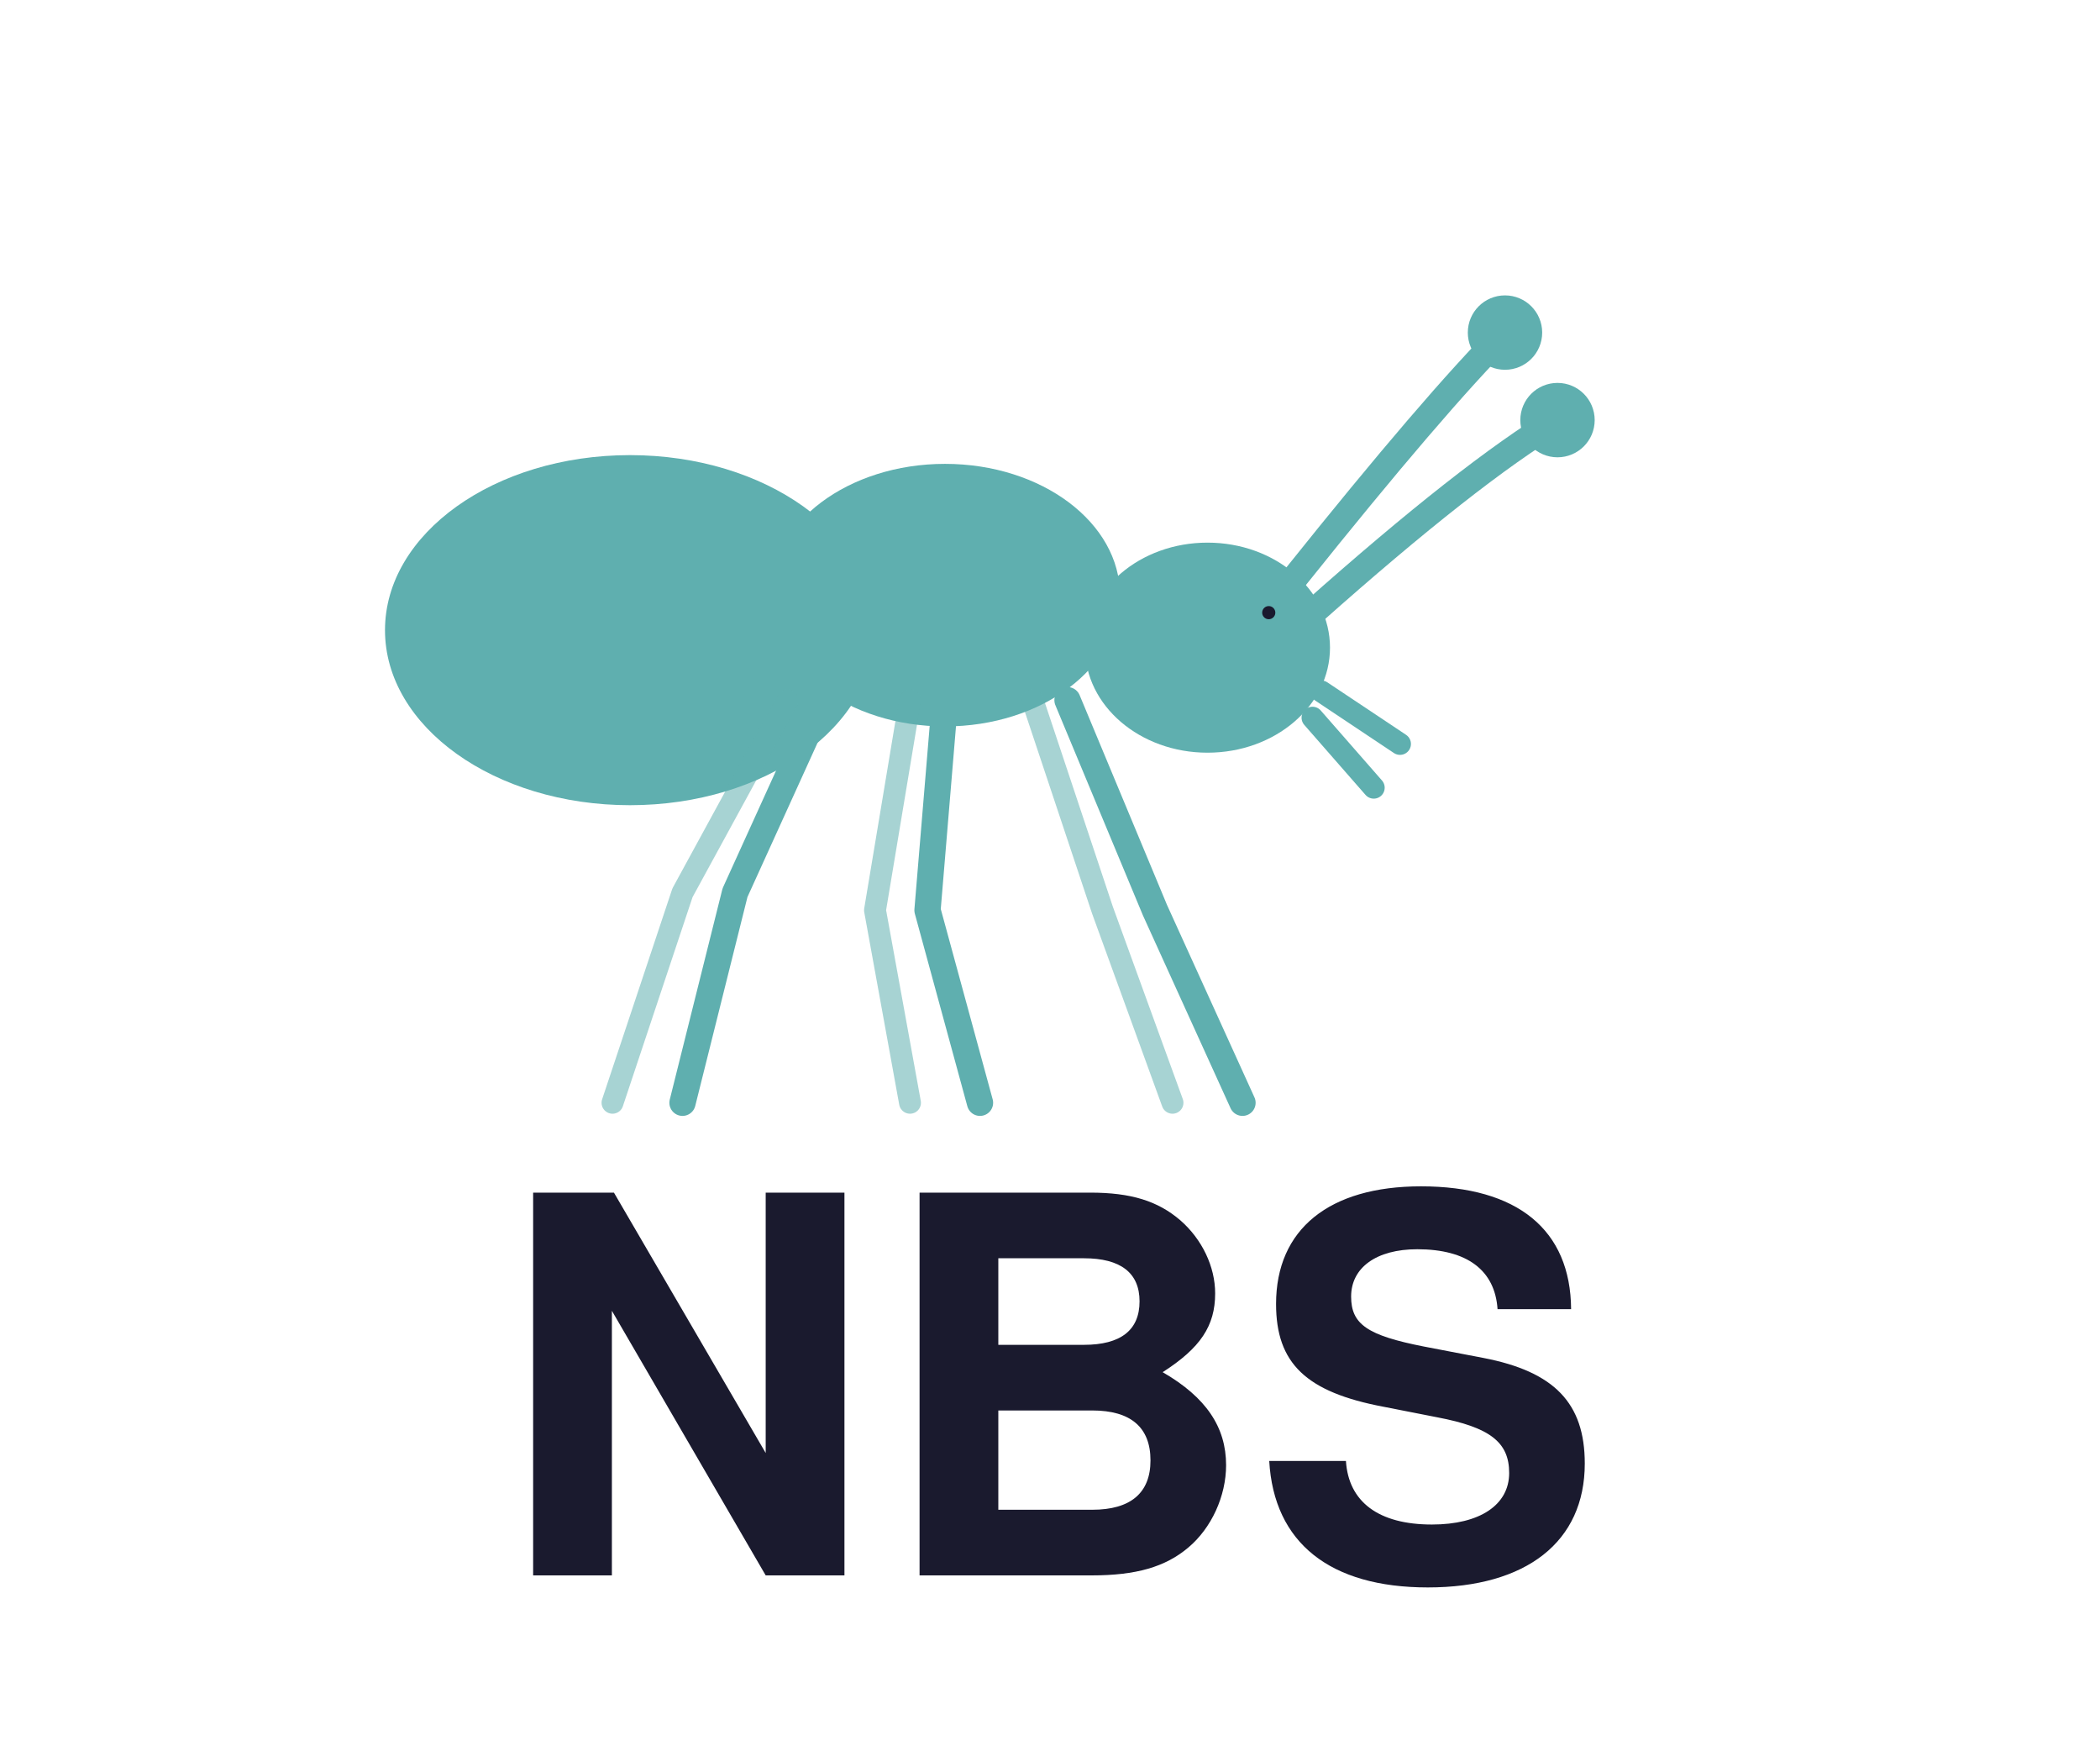
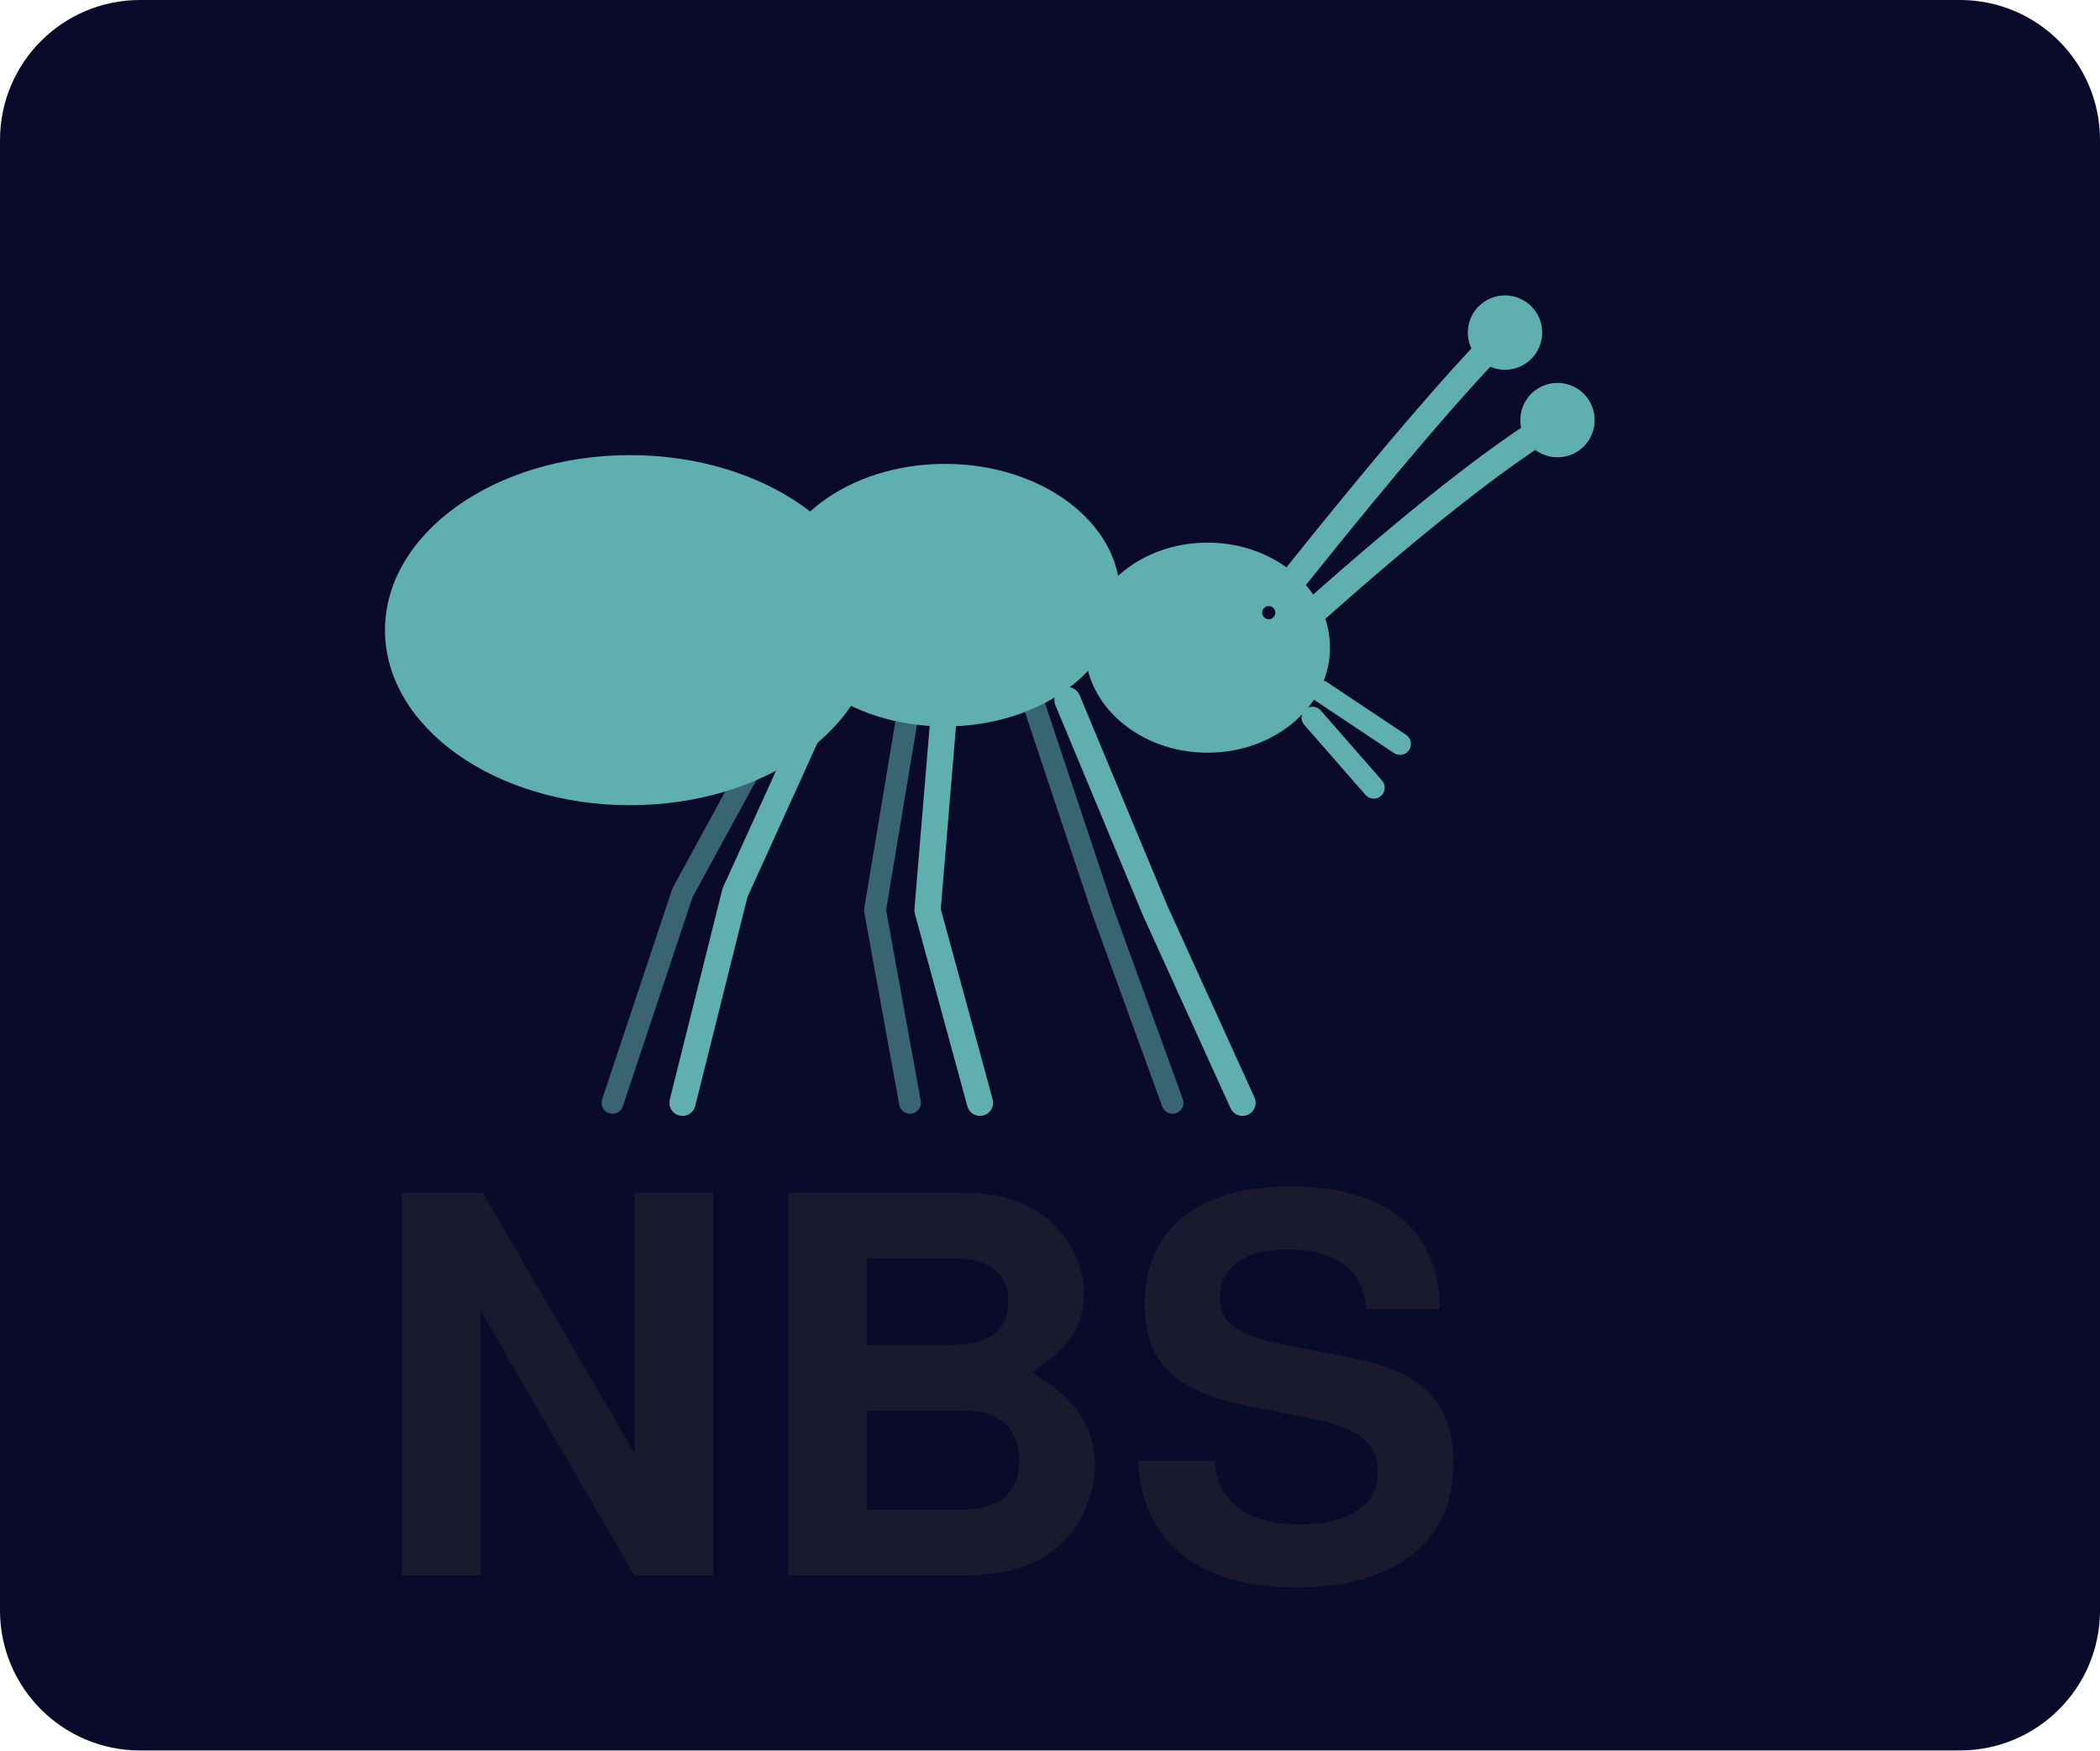
<svg xmlns="http://www.w3.org/2000/svg" viewBox="0 0 240 200" width="240" height="200">
+   <rect x="0" y="0" width="240" height="200" rx="16" ry="16" fill="#0a0a2a" />
  <g fill="#1a1a2e" font-family="'Helvetica Neue', Helvetica, Arial, sans-serif" font-weight="700" font-size="60" text-anchor="middle">
-     <text x="120" y="180">NBS</text>
+     <text x="105" y="180">NBS</text>
  </g>
  <g fill="none" stroke="#5fafaf" stroke-width="3.5" stroke-linecap="round" stroke-linejoin="round">
    <ellipse cx="72" cy="72" rx="28" ry="20" fill="#5fafaf" stroke="none" />
    <ellipse cx="108" cy="68" rx="20" ry="15" fill="#5fafaf" stroke="none" />
    <ellipse cx="138" cy="74" rx="14" ry="12" fill="#5fafaf" stroke="none" />
-     <circle cx="145" cy="70" r="2.5" fill="#1a1a2e" />
+     <circle cx="145" cy="70" r="2.5" fill="#0a0a2a" />
    <path d="M 148,66 Q 164,46 172,38" stroke-width="3" />
    <path d="M 150,70 Q 168,54 178,48" stroke-width="3" />
    <circle cx="172" cy="38" r="2.5" fill="#5fafaf" />
    <circle cx="178" cy="48" r="2.5" fill="#5fafaf" />
    <path d="M 151,79 L 160,85" stroke-width="2.5" />
    <path d="M 150,82 L 157,90" stroke-width="2.5" />
    <path d="M 122,80 L 132,104 L 142,126" stroke-width="3" />
    <path d="M 118,80 L 126,104 L 134,126" stroke-width="2.5" opacity="0.55" />
    <path d="M 108,80 L 106,104 L 112,126" stroke-width="3" />
    <path d="M 104,80 L 100,104 L 104,126" stroke-width="2.5" opacity="0.55" />
    <path d="M 94,80 L 84,102 L 78,126" stroke-width="3" />
    <path d="M 90,80 L 78,102 L 70,126" stroke-width="2.5" opacity="0.55" />
  </g>
</svg>
